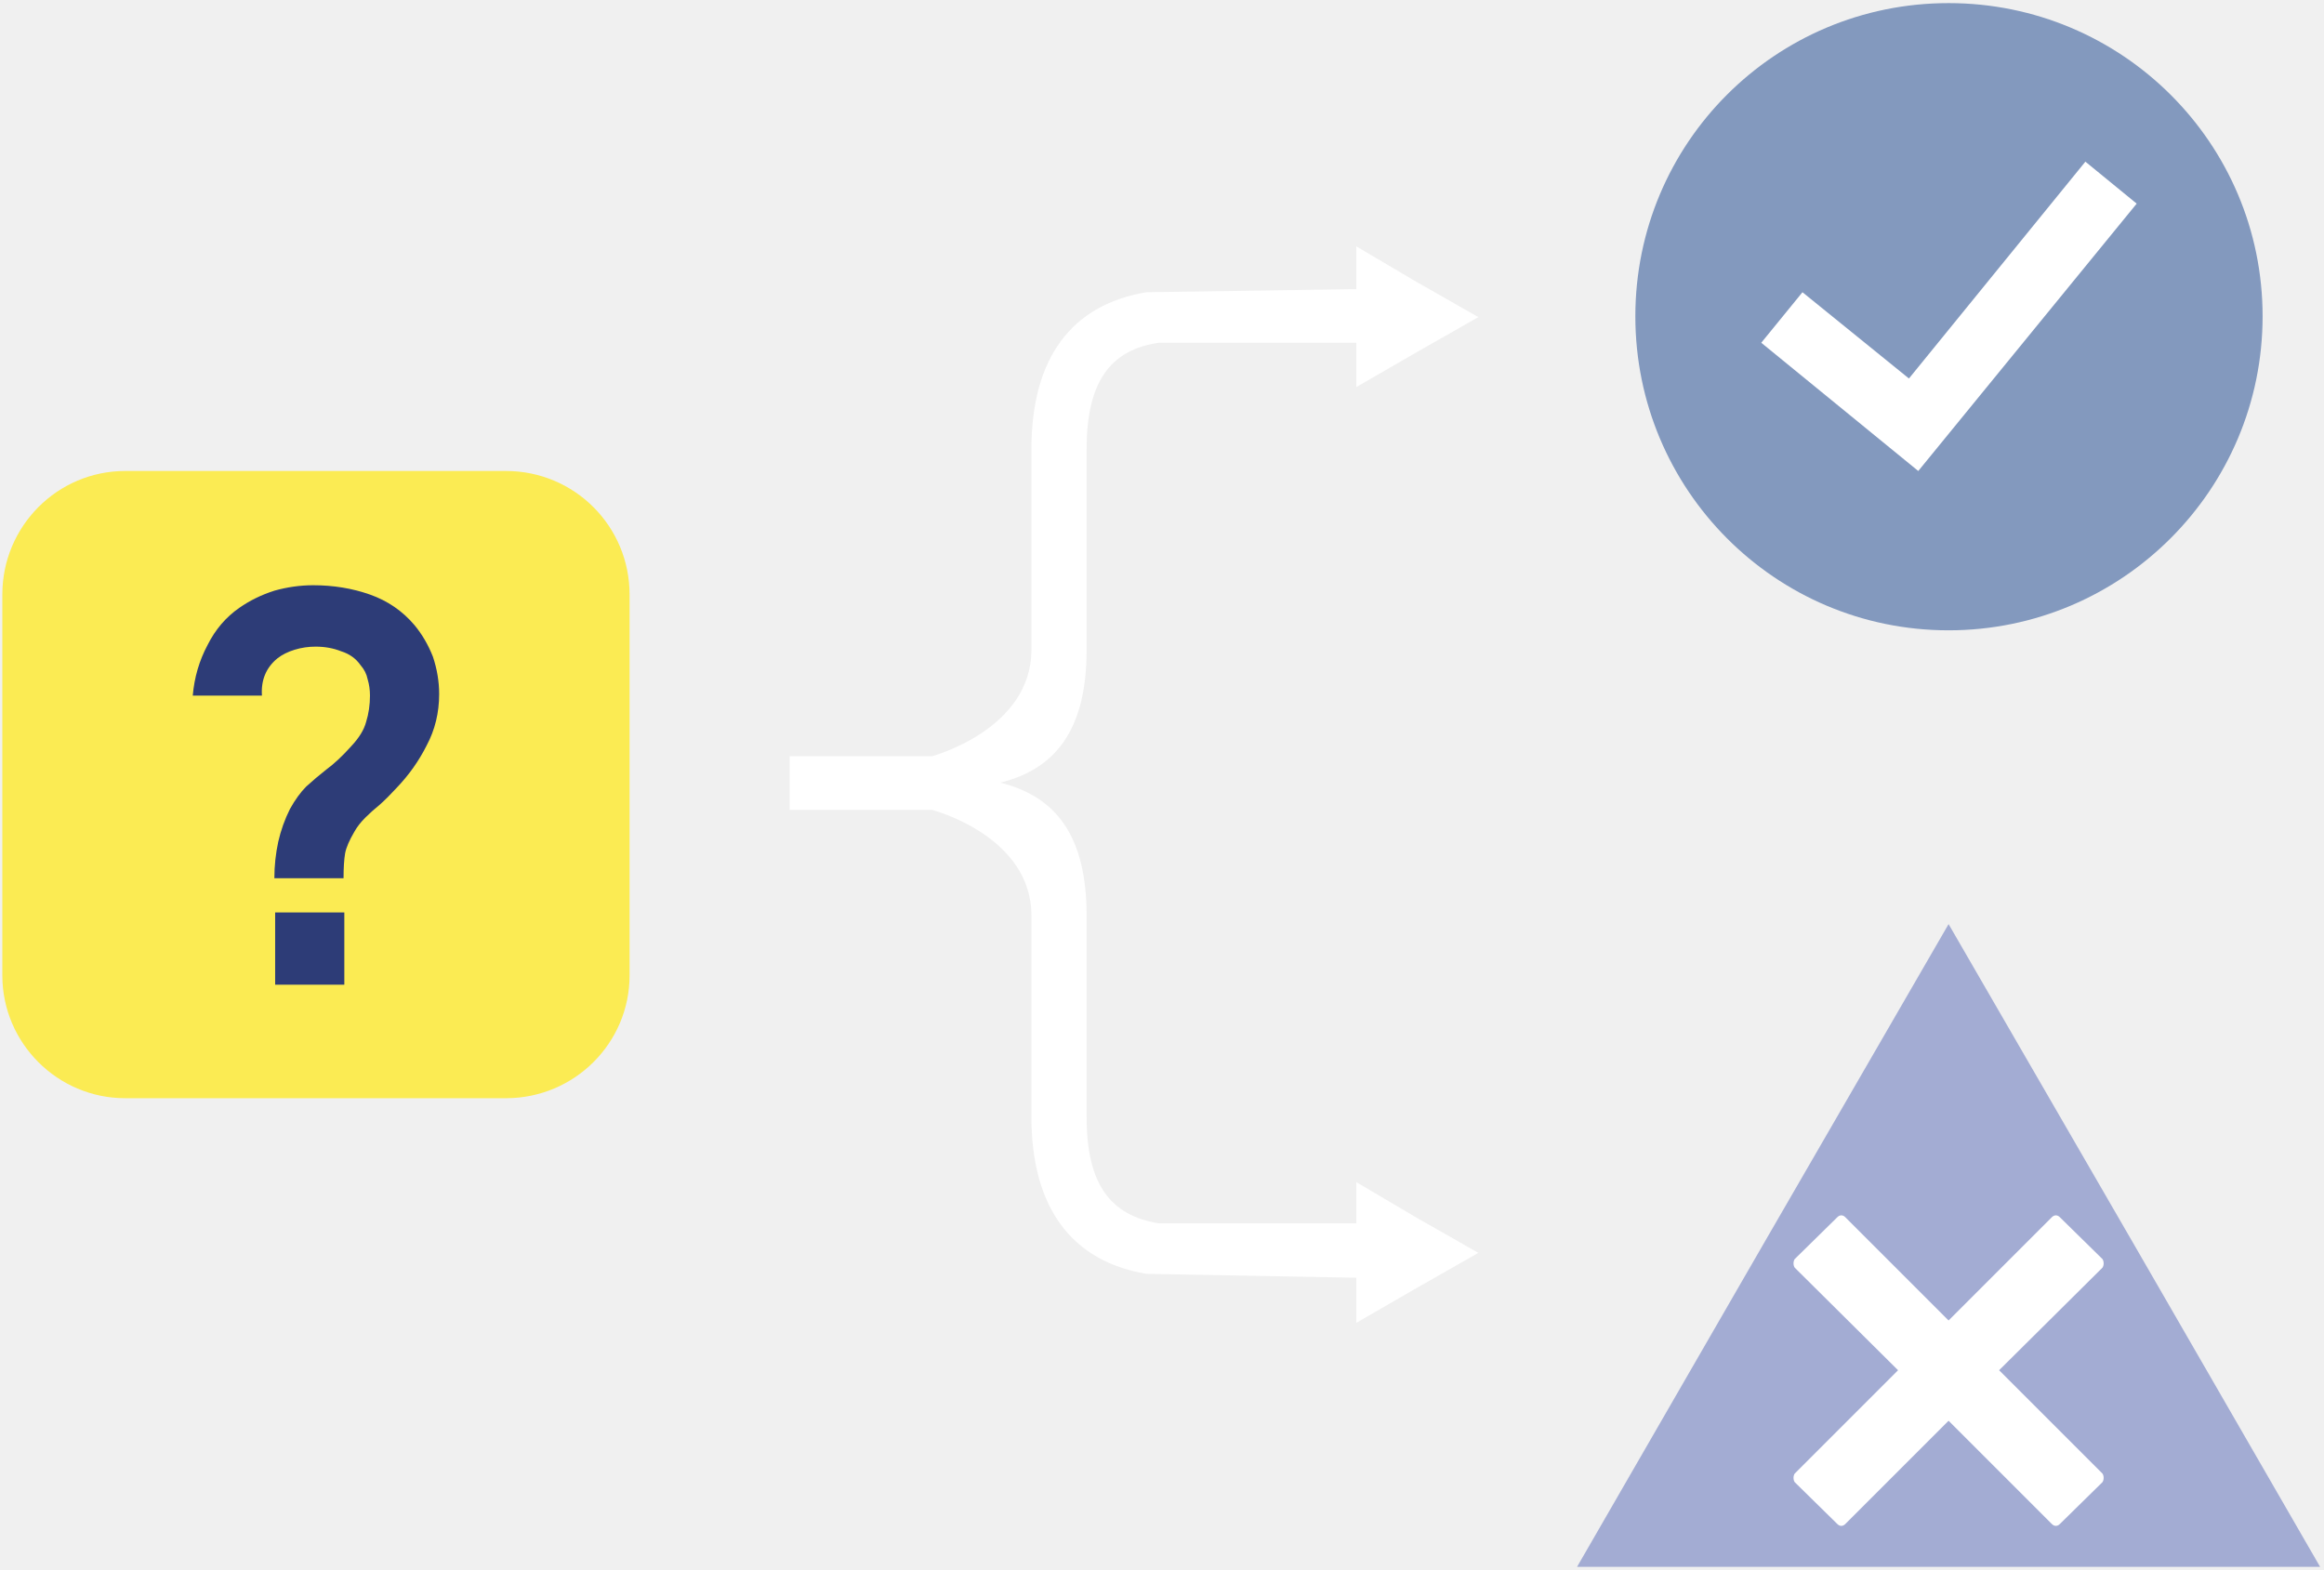
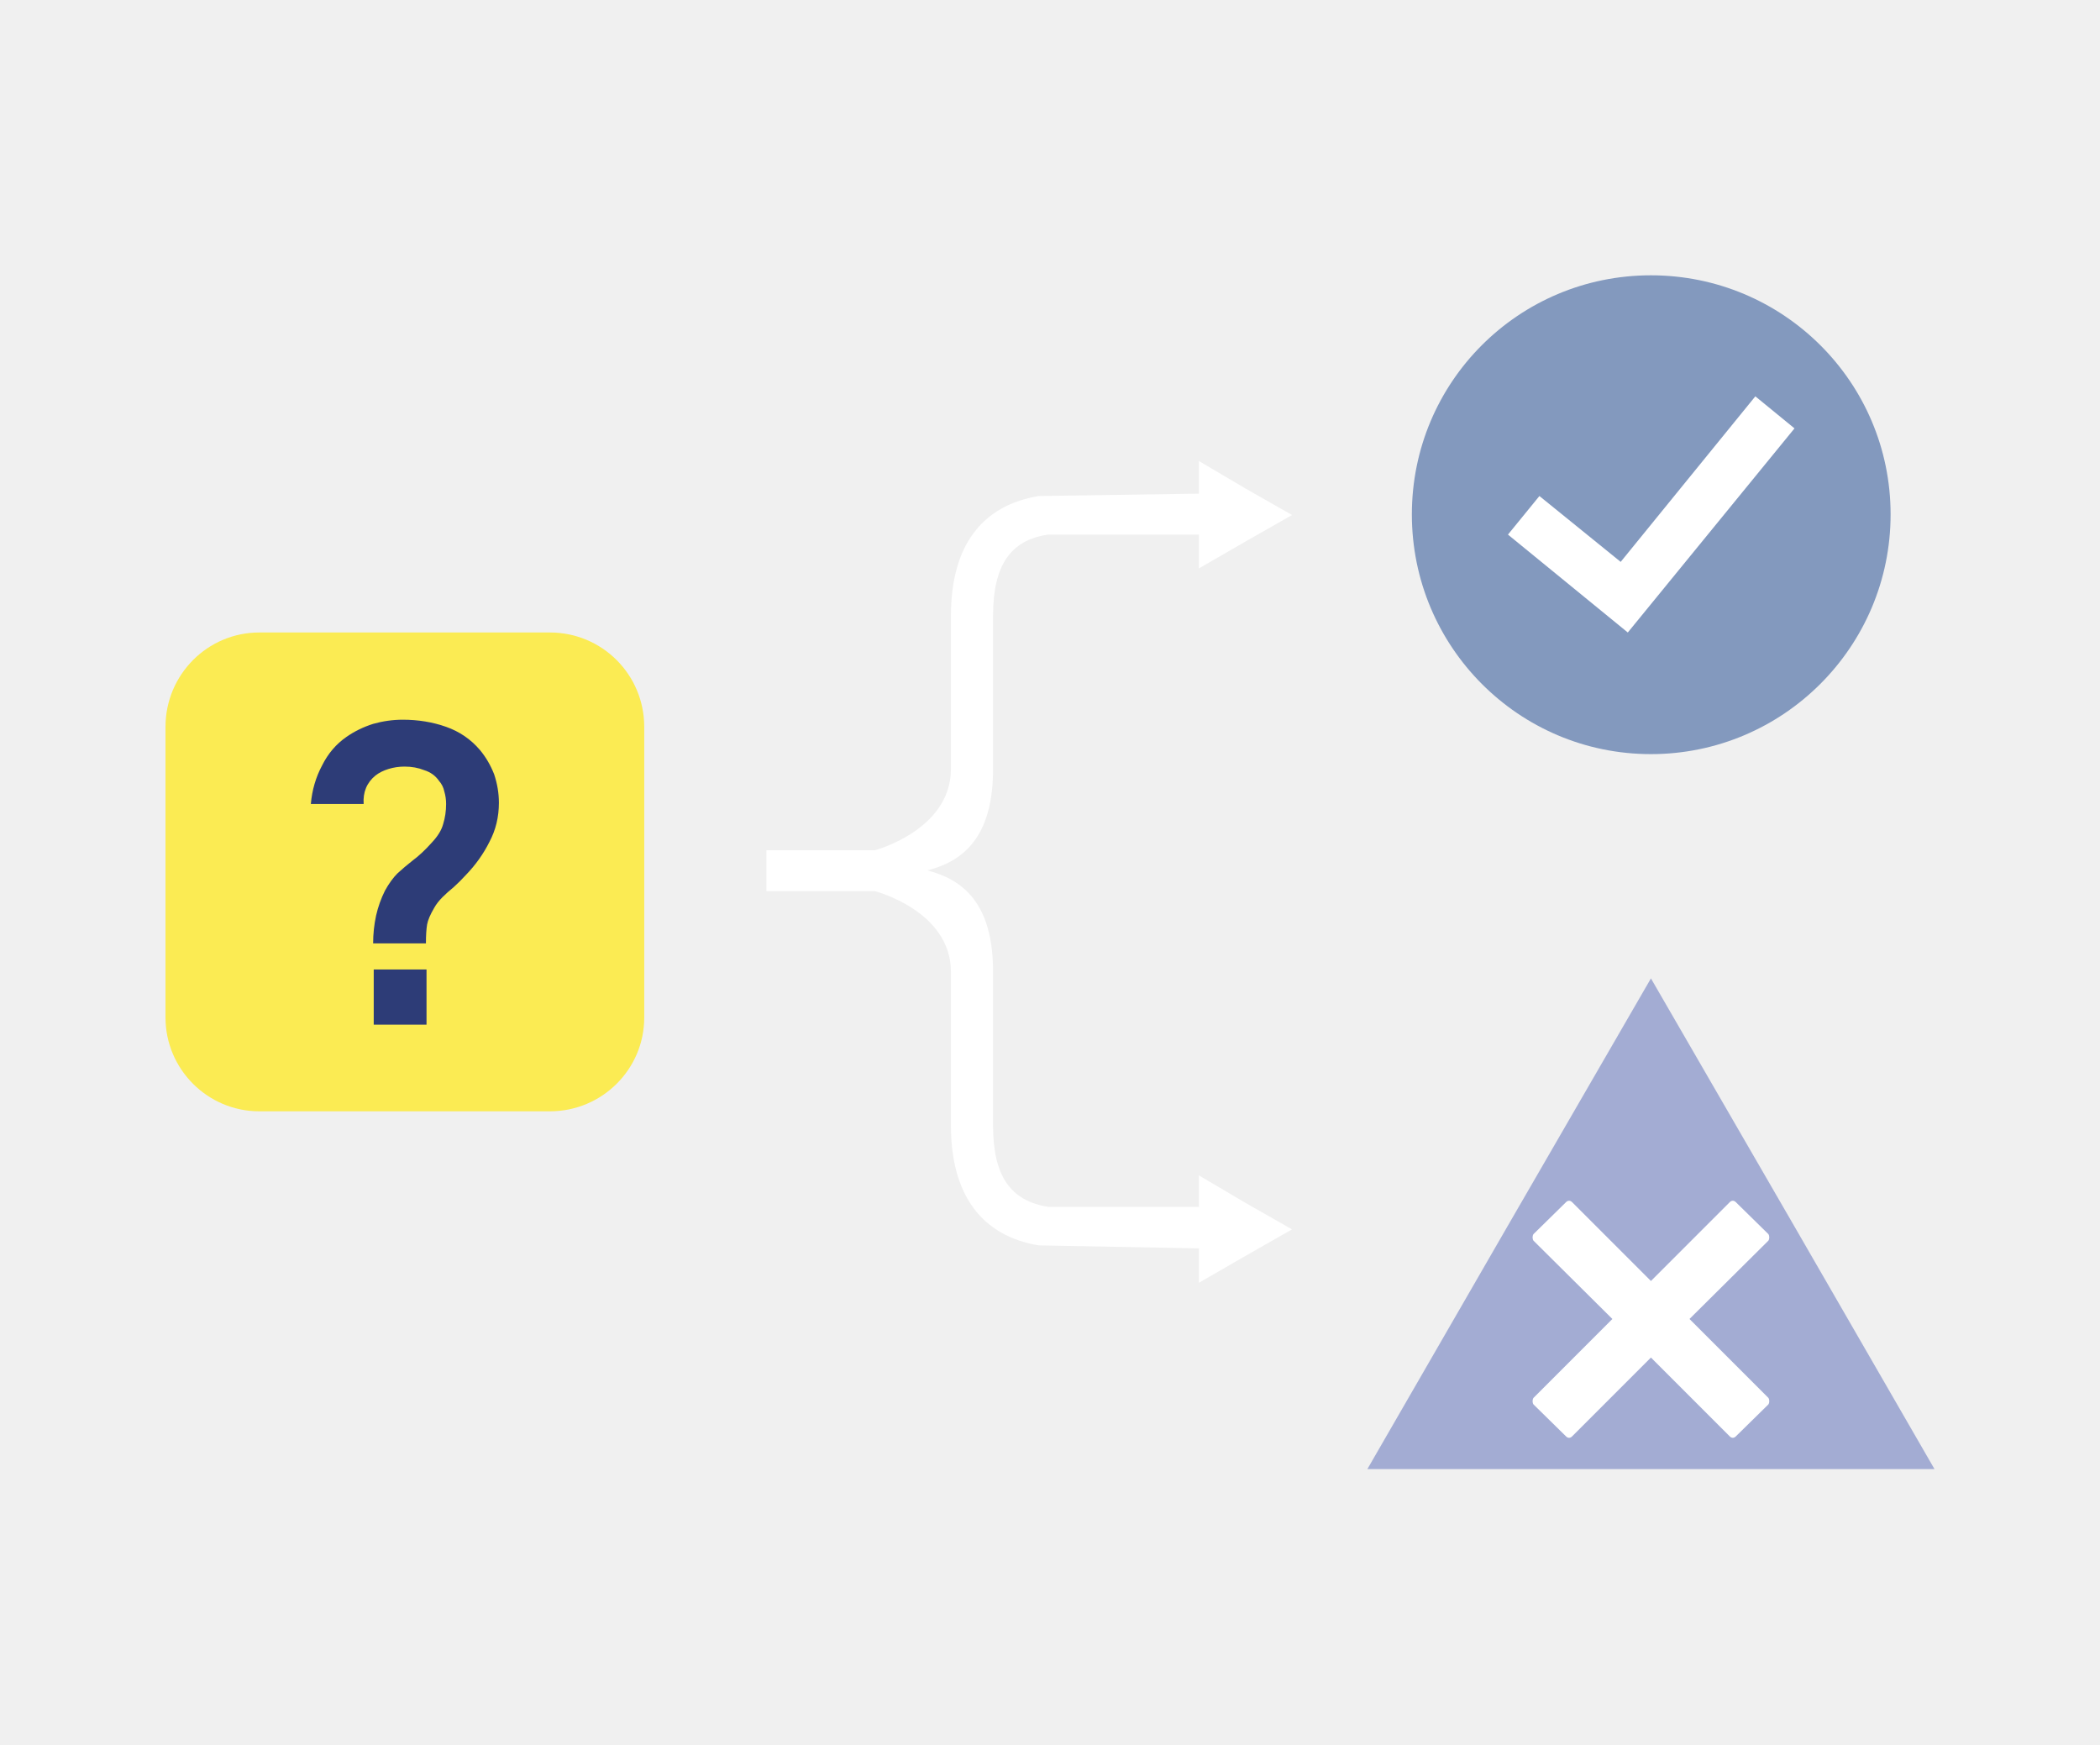
- <svg xmlns="http://www.w3.org/2000/svg" version="1.2" viewBox="0 0 299 202" width="299" height="202">
-   <style>.a{fill:#fff}.b{fill:#8399be}.c{fill:#a3acd3}.d{fill:#fbeb53}.e{fill:#2d3c77}</style>
-   <path class="a" d="m174.5 152.1v5.3h-25.4c-6.3-1-9.3-5.1-9.3-13.7v-25.9c0-10.2-3.9-15.3-11.1-17.1 7.2-1.8 11.1-6.9 11.1-17.1v-25.8c0-8.6 3-12.8 9.3-13.7h6.5q0.1 0 0.2 0h18.7v5.7l7.8-4.5 7.9-4.5-7.9-4.5-7.8-4.6v5.5l-27 0.4c-9.6 1.6-14.8 8.4-14.8 20.2v25.8c0 10.3-12.8 13.7-12.8 13.7h-18.3v6.9h18.3c0 0 12.8 3.3 12.8 13.6v25.9c0 11.7 5.2 18.6 14.8 20.2l27 0.5v5.8l7.8-4.5 7.9-4.5-7.9-4.5z" />
-   <path class="b" d="m291.1 40.7c0 22.3-18.1 40.4-40.4 40.4-22.3 0-40.3-18.1-40.3-40.4 0-22.3 18-40.3 40.3-40.3 22.3 0 40.4 18 40.4 40.3z" />
-   <path class="a" d="m246.8 60.6l-20.2-16.5 5.3-6.5 13.7 11.1 22.7-27.9 6.6 5.4z" />
-   <path class="c" d="m250.7 118.9l23.9 41.3 23.9 41.4h-47.8-47.8l23.9-41.4z" />
-   <path class="a" d="m257.2 176.3l13.3-13.2c0.2-0.3 0.2-0.8 0-1.1q0 0 0 0l-5.5-5.4c-0.3-0.3-0.7-0.3-1 0q0 0 0 0l-13.3 13.3-13.3-13.3c-0.3-0.3-0.7-0.3-1 0q0 0 0 0l-5.5 5.4c-0.2 0.3-0.2 0.8 0 1.1q0 0 0 0l13.3 13.2-13.3 13.3c-0.2 0.3-0.2 0.8 0 1.1q0 0 0 0l5.5 5.4c0.3 0.3 0.7 0.3 1 0q0 0 0 0l13.3-13.3 13.3 13.3c0.3 0.3 0.7 0.3 1 0q0 0 0 0l5.5-5.4c0.2-0.3 0.2-0.8 0-1.1q0 0 0 0z" />
-   <path class="d" d="m65.1 141.3h-49c-8.7 0-15.8-7.1-15.8-15.8v-49c0-8.8 7.1-15.9 15.8-15.9h49c8.8 0 15.9 7.1 15.9 15.9v49c0 8.7-7.1 15.8-15.9 15.8z" />
-   <path class="e" d="m35.3 113q0-2.4 0.5-4.7 0.5-2.2 1.5-4.2 1-1.8 2.1-2.9 1.2-1.1 2.6-2.2 1.5-1.1 3.2-3 1.5-1.6 1.9-3.1 0.5-1.6 0.5-3.4 0-1.1-0.3-2.1-0.2-1-0.9-1.8-0.9-1.3-2.5-1.8-1.5-0.6-3.3-0.6-1.4 0-2.7 0.4-1.3 0.4-2.2 1.1-1.1 0.9-1.6 2.1-0.5 1.2-0.4 2.7h-8.9q0.3-3.5 1.9-6.5 1.5-3 4.1-4.8 2-1.4 4.5-2.2 2.5-0.7 5-0.7 3.9 0 7.3 1.2 3.4 1.2 5.7 3.9 1.5 1.8 2.4 4.1 0.8 2.4 0.8 4.8 0 3.6-1.6 6.6-1.5 3-3.9 5.5-1.1 1.2-2.1 2.1-1.1 0.9-1.9 1.7-0.9 0.9-1.4 1.8-1 1.7-1.2 2.8-0.2 1.2-0.2 3.2zm0.1 13.7v-9.3h8.9v9.3z" />
+ <svg xmlns="http://www.w3.org/2000/svg" version="1.2" viewBox="0 0 354 294" width="354" height="294" id="svg221">
+   <defs id="defs225" />
+   <style id="style205">.a{fill:#fff}.b{fill:#8399be}.c{fill:#a3acd3}.d{fill:#fbeb53}.e{fill:#2d3c77}</style>
+   <g id="g1316" transform="translate(27.6,46)">
+     <path class="a" d="m 174.5,152.1 v 5.3 h -25.4 c -6.3,-1 -9.3,-5.1 -9.3,-13.7 v -25.9 c 0,-10.2 -3.9,-15.3 -11.1,-17.1 7.2,-1.8 11.1,-6.9 11.1,-17.1 V 57.8 c 0,-8.6 3,-12.8 9.3,-13.7 h 6.5 q 0.1,0 0.2,0 h 18.7 v 5.7 l 7.8,-4.5 7.9,-4.5 -7.9,-4.5 -7.8,-4.6 v 5.5 l -27,0.4 c -9.6,1.6 -14.8,8.4 -14.8,20.2 v 25.8 c 0,10.3 -12.8,13.7 -12.8,13.7 h -18.3 v 6.9 h 18.3 c 0,0 12.8,3.3 12.8,13.6 v 25.9 c 0,11.7 5.2,18.6 14.8,20.2 l 27,0.5 v 5.8 l 7.8,-4.5 7.9,-4.5 -7.9,-4.5 z" id="path207" />
+     <path class="b" d="m 291.1,40.7 c 0,22.3 -18.1,40.4 -40.4,40.4 -22.3,0 -40.3,-18.1 -40.3,-40.4 0,-22.3 18,-40.3 40.3,-40.3 22.3,0 40.4,18 40.4,40.3 z" id="path209" />
+     <path class="a" d="m 246.8,60.6 -20.2,-16.5 5.3,-6.5 13.7,11.1 22.7,-27.9 6.6,5.4 z" id="path211" />
+     <path class="c" d="m 250.7,118.9 23.9,41.3 23.9,41.4 h -47.8 -47.8 l 23.9,-41.4 z" id="path213" />
+     <path class="a" d="m 257.2,176.3 13.3,-13.2 c 0.2,-0.3 0.2,-0.8 0,-1.1 q 0,0 0,0 l -5.5,-5.4 c -0.3,-0.3 -0.7,-0.3 -1,0 q 0,0 0,0 l -13.3,13.3 -13.3,-13.3 c -0.3,-0.3 -0.7,-0.3 -1,0 q 0,0 0,0 l -5.5,5.4 c -0.2,0.3 -0.2,0.8 0,1.1 q 0,0 0,0 l 13.3,13.2 -13.3,13.3 c -0.2,0.3 -0.2,0.8 0,1.1 q 0,0 0,0 l 5.5,5.4 c 0.3,0.3 0.7,0.3 1,0 q 0,0 0,0 l 13.3,-13.3 13.3,13.3 c 0.3,0.3 0.7,0.3 1,0 q 0,0 0,0 l 5.5,-5.4 c 0.2,-0.3 0.2,-0.8 0,-1.1 q 0,0 0,0 z" id="path215" />
+     <path class="d" d="m 65.1,141.3 h -49 c -8.7,0 -15.8,-7.1 -15.8,-15.8 v -49 c 0,-8.8 7.1,-15.9 15.8,-15.9 h 49 c 8.8,0 15.9,7.1 15.9,15.9 v 49 c 0,8.7 -7.1,15.8 -15.9,15.8 z" id="path217" />
+     <path class="e" d="m 35.3,113 q 0,-2.4 0.5,-4.7 0.5,-2.2 1.5,-4.2 1,-1.8 2.1,-2.9 1.2,-1.1 2.6,-2.2 1.5,-1.1 3.2,-3 1.5,-1.6 1.9,-3.1 0.5,-1.6 0.5,-3.4 0,-1.1 -0.3,-2.1 -0.2,-1 -0.9,-1.8 -0.9,-1.3 -2.5,-1.8 -1.5,-0.6 -3.3,-0.6 -1.4,0 -2.7,0.4 -1.3,0.4 -2.2,1.1 -1.1,0.9 -1.6,2.1 -0.5,1.2 -0.4,2.7 h -8.9 q 0.3,-3.5 1.9,-6.5 1.5,-3 4.1,-4.8 2,-1.4 4.5,-2.2 2.5,-0.7 5,-0.7 3.9,0 7.3,1.2 3.4,1.2 5.7,3.9 1.5,1.8 2.4,4.1 0.8,2.4 0.8,4.8 0,3.6 -1.6,6.6 -1.5,3 -3.9,5.5 -1.1,1.2 -2.1,2.1 -1.1,0.9 -1.9,1.7 -0.9,0.9 -1.4,1.8 -1,1.7 -1.2,2.8 -0.2,1.2 -0.2,3.2 z m 0.1,13.7 v -9.3 h 8.9 v 9.3 z" id="path219" />
+   </g>
</svg>
